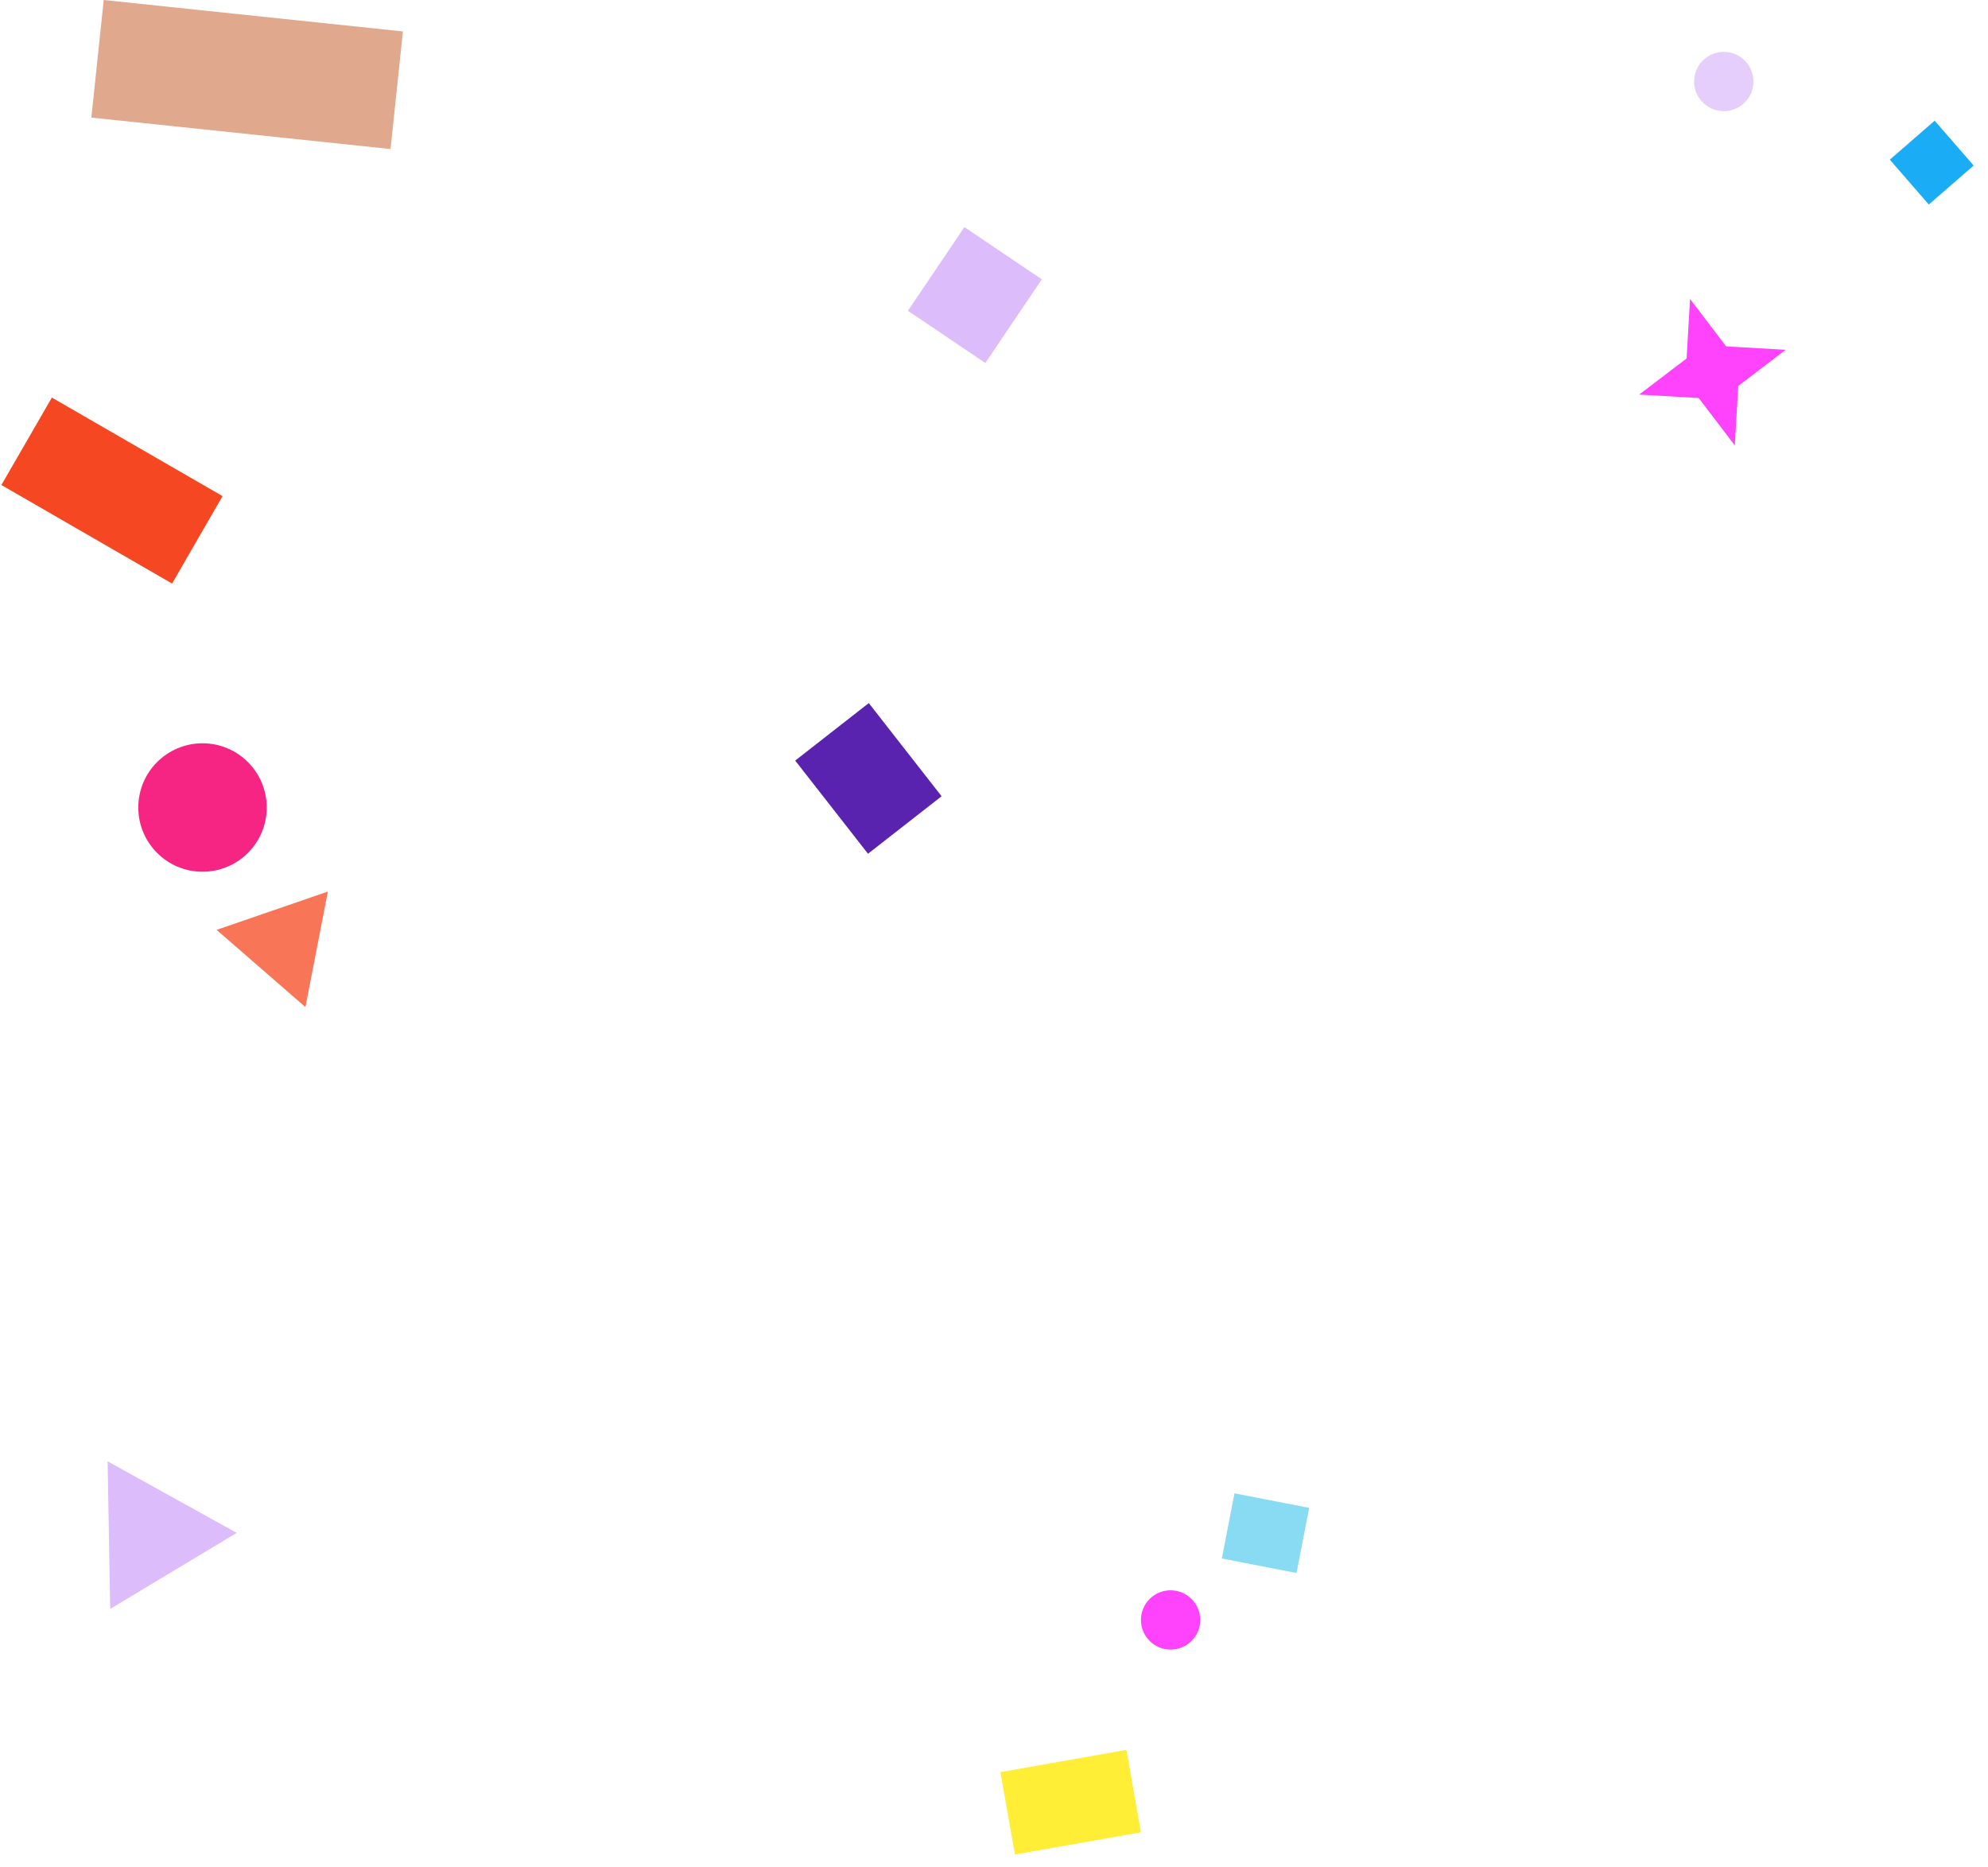
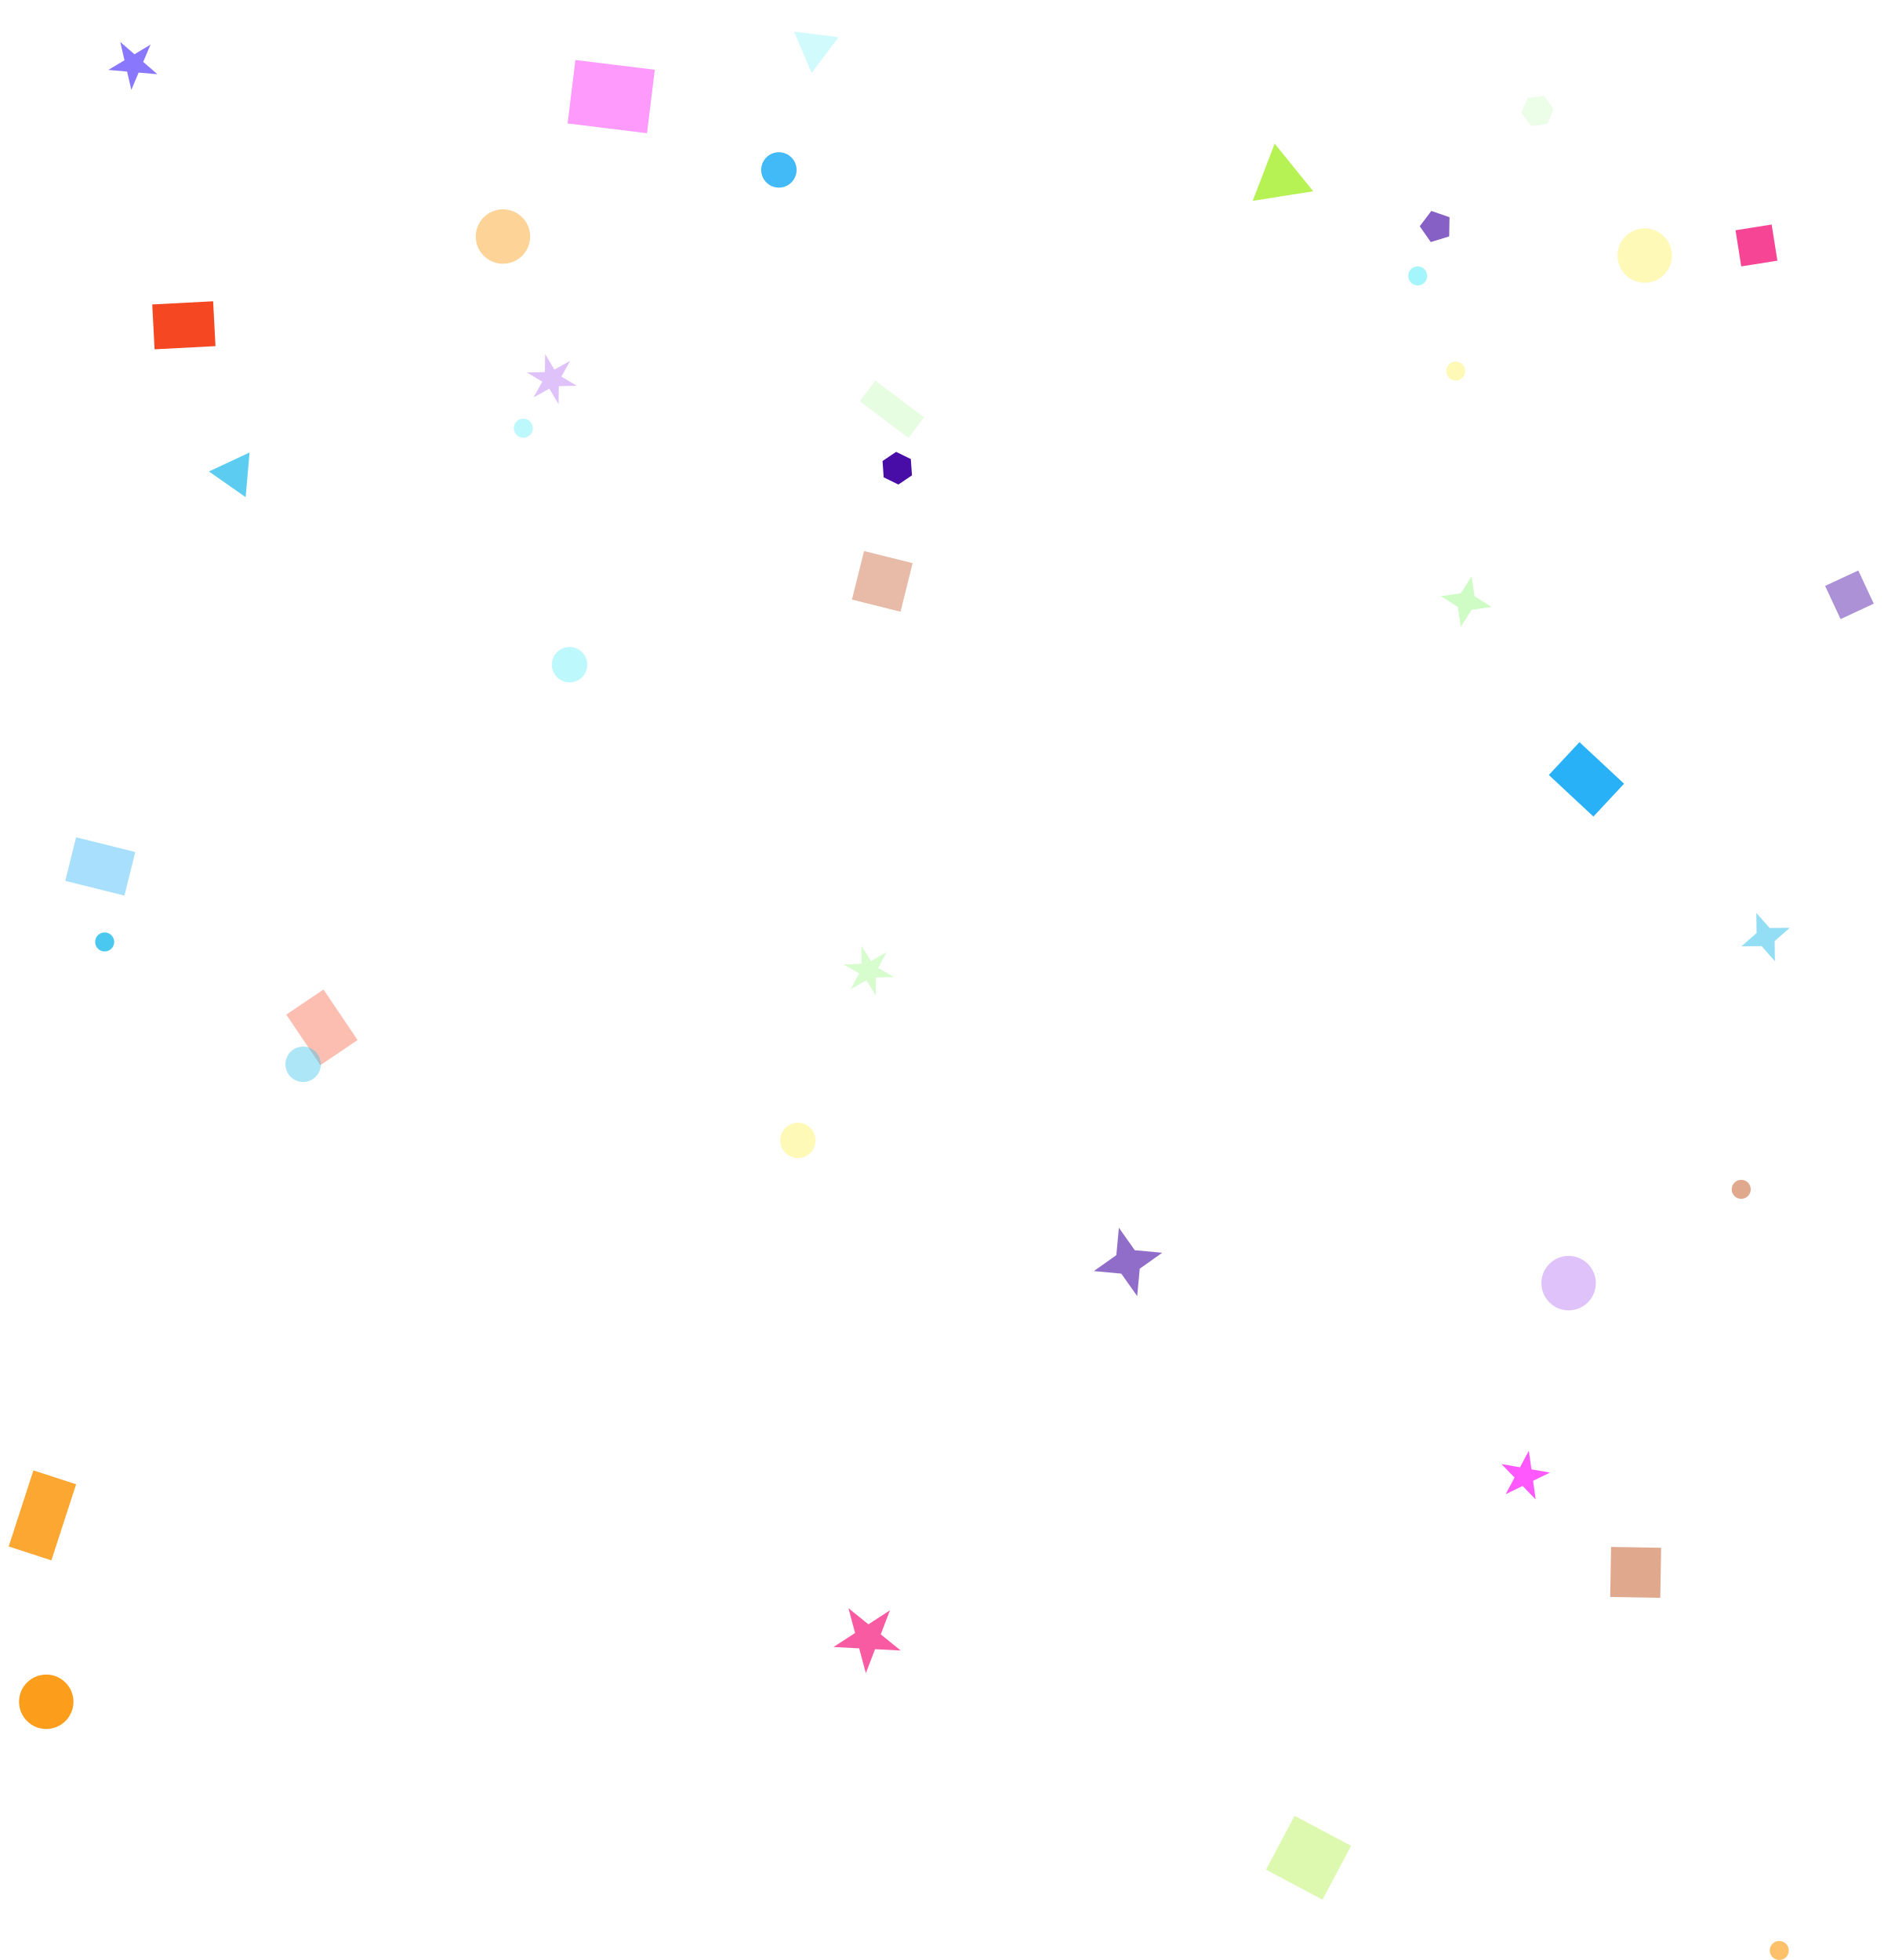
- <svg xmlns="http://www.w3.org/2000/svg" width="115" height="108" viewBox="0 0 115 108" fill="none">
-   <path d="M57 21L52.522 17.979L55.787 13.138L60.266 16.158L57 21Z" fill="#DCBCFA" />
-   <path d="M46 44L50.257 40.674L54.468 46.064L50.211 49.39L46 44Z" fill="#480CA7" fill-opacity="0.9" />
-   <path d="M75 91L70.679 90.16L71.412 86.391L75.733 87.231L75 91Z" fill="#4BC8EF" fill-opacity="0.65" />
-   <path d="M3 23L12.874 28.701L9.954 33.759L0.08 28.058L3 23Z" fill="#F54721" />
-   <path d="M6 0L23.307 1.819L22.592 8.622L5.285 6.803L6 0Z" fill="#BA3E03" fill-opacity="0.45" />
-   <path d="M66 106L58.711 107.285L57.87 102.519L65.16 101.234L66 106Z" fill="#FFED36" />
-   <path d="M69.43 93.715C69.43 94.662 68.662 95.43 67.715 95.43C66.768 95.43 66 94.662 66 93.715C66 92.768 66.768 92 67.715 92C68.662 92 69.43 92.768 69.43 93.715Z" fill="#FF21FB" fill-opacity="0.85" />
-   <path d="M101.43 4.715C101.43 5.662 100.662 6.43 99.715 6.43C98.768 6.43 98 5.662 98 4.715C98 3.768 98.768 3 99.715 3C100.662 3 101.43 3.768 101.43 4.715Z" fill="#DCBCFA" fill-opacity="0.75" />
-   <path d="M15.43 46.715C15.43 48.767 13.767 50.43 11.715 50.43C9.663 50.43 8 48.767 8 46.715C8 44.663 9.663 43 11.715 43C13.767 43 15.43 44.663 15.43 46.715Z" fill="#F62584" />
-   <path d="M6.226 84.539L13.694 88.679L6.375 93.077L6.226 84.539Z" fill="#DCBCFA" />
-   <path d="M111.576 11.831L109.321 9.237L111.915 6.982L114.17 9.576L111.576 11.831Z" fill="#03A3F5" fill-opacity="0.9" />
-   <path d="M18.966 51.578L17.667 58.26L12.53 53.794L18.966 51.578Z" fill="#F54721" fill-opacity="0.75" />
-   <path d="M103.295 20.236L100.553 22.326L100.354 25.768L98.264 23.026L94.822 22.827L97.565 20.737L97.764 17.295L99.853 20.038L103.295 20.236Z" fill="#FF21FB" fill-opacity="0.85" />
+ <svg xmlns="http://www.w3.org/2000/svg" width="99" height="103" viewBox="0 0 99 103" fill="none">
+   <rect x="17" y="52" width="3.204" height="2.36" transform="rotate(56 17 52)" fill="#F54721" fill-opacity="0.35" />
+   <rect x="8" y="16" width="3.204" height="2.36" transform="rotate(-3 8 16)" fill="#F54721" />
+   <rect x="71" y="97" width="3.204" height="3.36" transform="rotate(118 71 97)" fill="#9DED1A" fill-opacity="0.35" />
+   <rect x="4" y="78" width="4.204" height="2.36" transform="rotate(108 4 78)" fill="#FC9E1C" fill-opacity="0.9" />
+   <rect x="34" y="7" width="4.204" height="3.36" transform="rotate(-173 34 7.00002)" fill="#FF21FB" fill-opacity="0.45" />
+   <rect x="46" y="20" width="3.204" height="1.36" transform="rotate(37 46 20)" fill="#C9FCBE" fill-opacity="0.45" />
+   <rect x="83" y="39" width="3.204" height="2.36" transform="rotate(43 83 39)" fill="#03A3F5" fill-opacity="0.85" />
+   <rect x="4" y="44" width="3.204" height="2.36" transform="rotate(14 4 44)" fill="#03A3F5" fill-opacity="0.35" />
+   <circle cx="15.93" cy="55.93" r="0.93" fill="#4BC8EF" fill-opacity="0.45" />
+   <circle cx="86.43" cy="13.43" r="1.43" fill="#FFED36" fill-opacity="0.35" />
+   <circle cx="93.5" cy="102.5" r="0.5" fill="#FC9E1C" fill-opacity="0.65" />
+   <circle cx="76.5" cy="19.5" r="0.5" fill="#FFED36" fill-opacity="0.35" />
+   <circle cx="5.5" cy="49.5" r="0.5" fill="#4BC8EF" />
+   <circle cx="91.5" cy="62.5" r="0.5" fill="#BA3E03" fill-opacity="0.45" />
+   <circle cx="26.43" cy="12.43" r="1.43" fill="#FC9E1C" fill-opacity="0.45" />
+   <circle cx="2.43" cy="89.43" r="1.43" fill="#FC9E1C" />
+   <circle cx="82.43" cy="67.43" r="1.43" fill="#DCBCFA" fill-opacity="0.9" />
+   <circle cx="29.93" cy="34.93" r="0.93" fill="#9AF5FC" fill-opacity="0.65" />
+   <circle cx="74.5" cy="14.5" r="0.5" fill="#9AF5FC" fill-opacity="0.9" />
+   <circle cx="27.5" cy="22.5" r="0.5" fill="#9AF5FC" fill-opacity="0.65" />
+   <circle cx="41.93" cy="59.93" r="0.93" fill="#FFED36" fill-opacity="0.35" />
+   <circle cx="40.93" cy="8.93" r="0.93" fill="#03A3F5" fill-opacity="0.75" />
+   <path d="M75.187 12.72L74.607 11.892L75.215 11.085L76.171 11.414L76.154 12.424L75.187 12.72Z" fill="#480CA7" fill-opacity="0.65" />
+   <path d="M47.958 29.594L47.322 32.147L44.769 31.51L45.406 28.958L47.958 29.594Z" fill="#BA3E03" fill-opacity="0.35" />
+   <path d="M87.292 81.338L87.246 83.968L84.616 83.922L84.662 81.292L87.292 81.338Z" fill="#BA3E03" fill-opacity="0.45" />
+   <path d="M93.1 11.799L93.401 13.699L91.501 14L91.201 12.1L93.1 11.799Z" fill="#F62584" fill-opacity="0.85" />
+   <path d="M65.829 10.555L66.984 7.547L69.011 10.051L65.829 10.555Z" fill="#9DED1A" fill-opacity="0.75" />
+   <path d="M46.377 24.227L47.09 23.746L47.863 24.123L47.923 24.981L47.21 25.462L46.437 25.085L46.377 24.227Z" fill="#480CA7" />
+   <path d="M96.722 32.535L95.909 30.792L97.652 29.979L98.465 31.722L96.722 32.535Z" fill="#480CA7" fill-opacity="0.45" />
+   <path d="M13.114 23.78L12.909 26.127L10.979 24.776L13.114 23.78Z" fill="#4BC8EF" fill-opacity="0.9" />
+   <path d="M81.313 6.518L80.46 6.622L79.942 5.936L80.278 5.144L81.132 5.039L81.649 5.726L81.313 6.518Z" fill="#C9FCBE" fill-opacity="0.35" />
+   <path d="M42.65 3.834L41.73 1.666L44.068 1.953L42.65 3.834Z" fill="#9AF5FC" fill-opacity="0.45" />
+   <path d="M47.333 86.737L45.984 86.666L45.5 87.927L45.15 86.622L43.8 86.551L44.934 85.815L44.584 84.51L45.634 85.36L46.767 84.624L46.283 85.886L47.333 86.737Z" fill="#F62584" fill-opacity="0.75" />
+   <path d="M80.339 76.236L80.477 77.215L81.45 77.386L80.562 77.819L80.699 78.798L80.013 78.087L79.125 78.52L79.589 77.648L78.902 76.937L79.876 77.109L80.339 76.236Z" fill="#FF21FB" fill-opacity="0.75" />
+   <path d="M58.797 64.519L59.633 65.7L61.075 65.834L59.893 66.671L59.759 68.112L58.923 66.93L57.481 66.797L58.663 65.96L58.797 64.519Z" fill="#480CA7" fill-opacity="0.6" />
+   <path d="M5.694 3.675L6.541 3.166L6.319 2.203L7.064 2.851L7.911 2.343L7.525 3.252L8.271 3.9L7.287 3.814L6.901 4.724L6.678 3.761L5.694 3.675Z" fill="#755FFE" fill-opacity="0.85" />
+   <path d="M77.33 30.283L77.483 31.33L78.378 31.896L77.33 32.049L76.765 32.943L76.612 31.896L75.717 31.33L76.765 31.177L77.33 30.283Z" fill="#C9FCBE" fill-opacity="0.9" />
+   <path d="M29.962 18.962L29.502 19.789L30.314 20.275L29.367 20.291L29.352 21.237L28.866 20.425L28.038 20.885L28.498 20.058L27.686 19.571L28.633 19.556L28.648 18.61L29.134 19.422L29.962 18.962Z" fill="#DCBCFA" fill-opacity="0.9" />
+   <path d="M44.329 50.68L45.275 50.649L45.274 49.702L45.774 50.505L46.593 50.031L46.148 50.866L46.968 51.339L46.022 51.37L46.023 52.317L45.523 51.514L44.704 51.988L45.149 51.153L44.329 50.68Z" fill="#C9FCBE" fill-opacity="0.75" />
+   <path d="M91.513 49.73L92.308 49.032L92.295 47.973L92.994 48.768L94.052 48.756L93.257 49.454L93.27 50.513L92.571 49.718L91.513 49.73Z" fill="#4BC8EF" fill-opacity="0.6" />
</svg>
